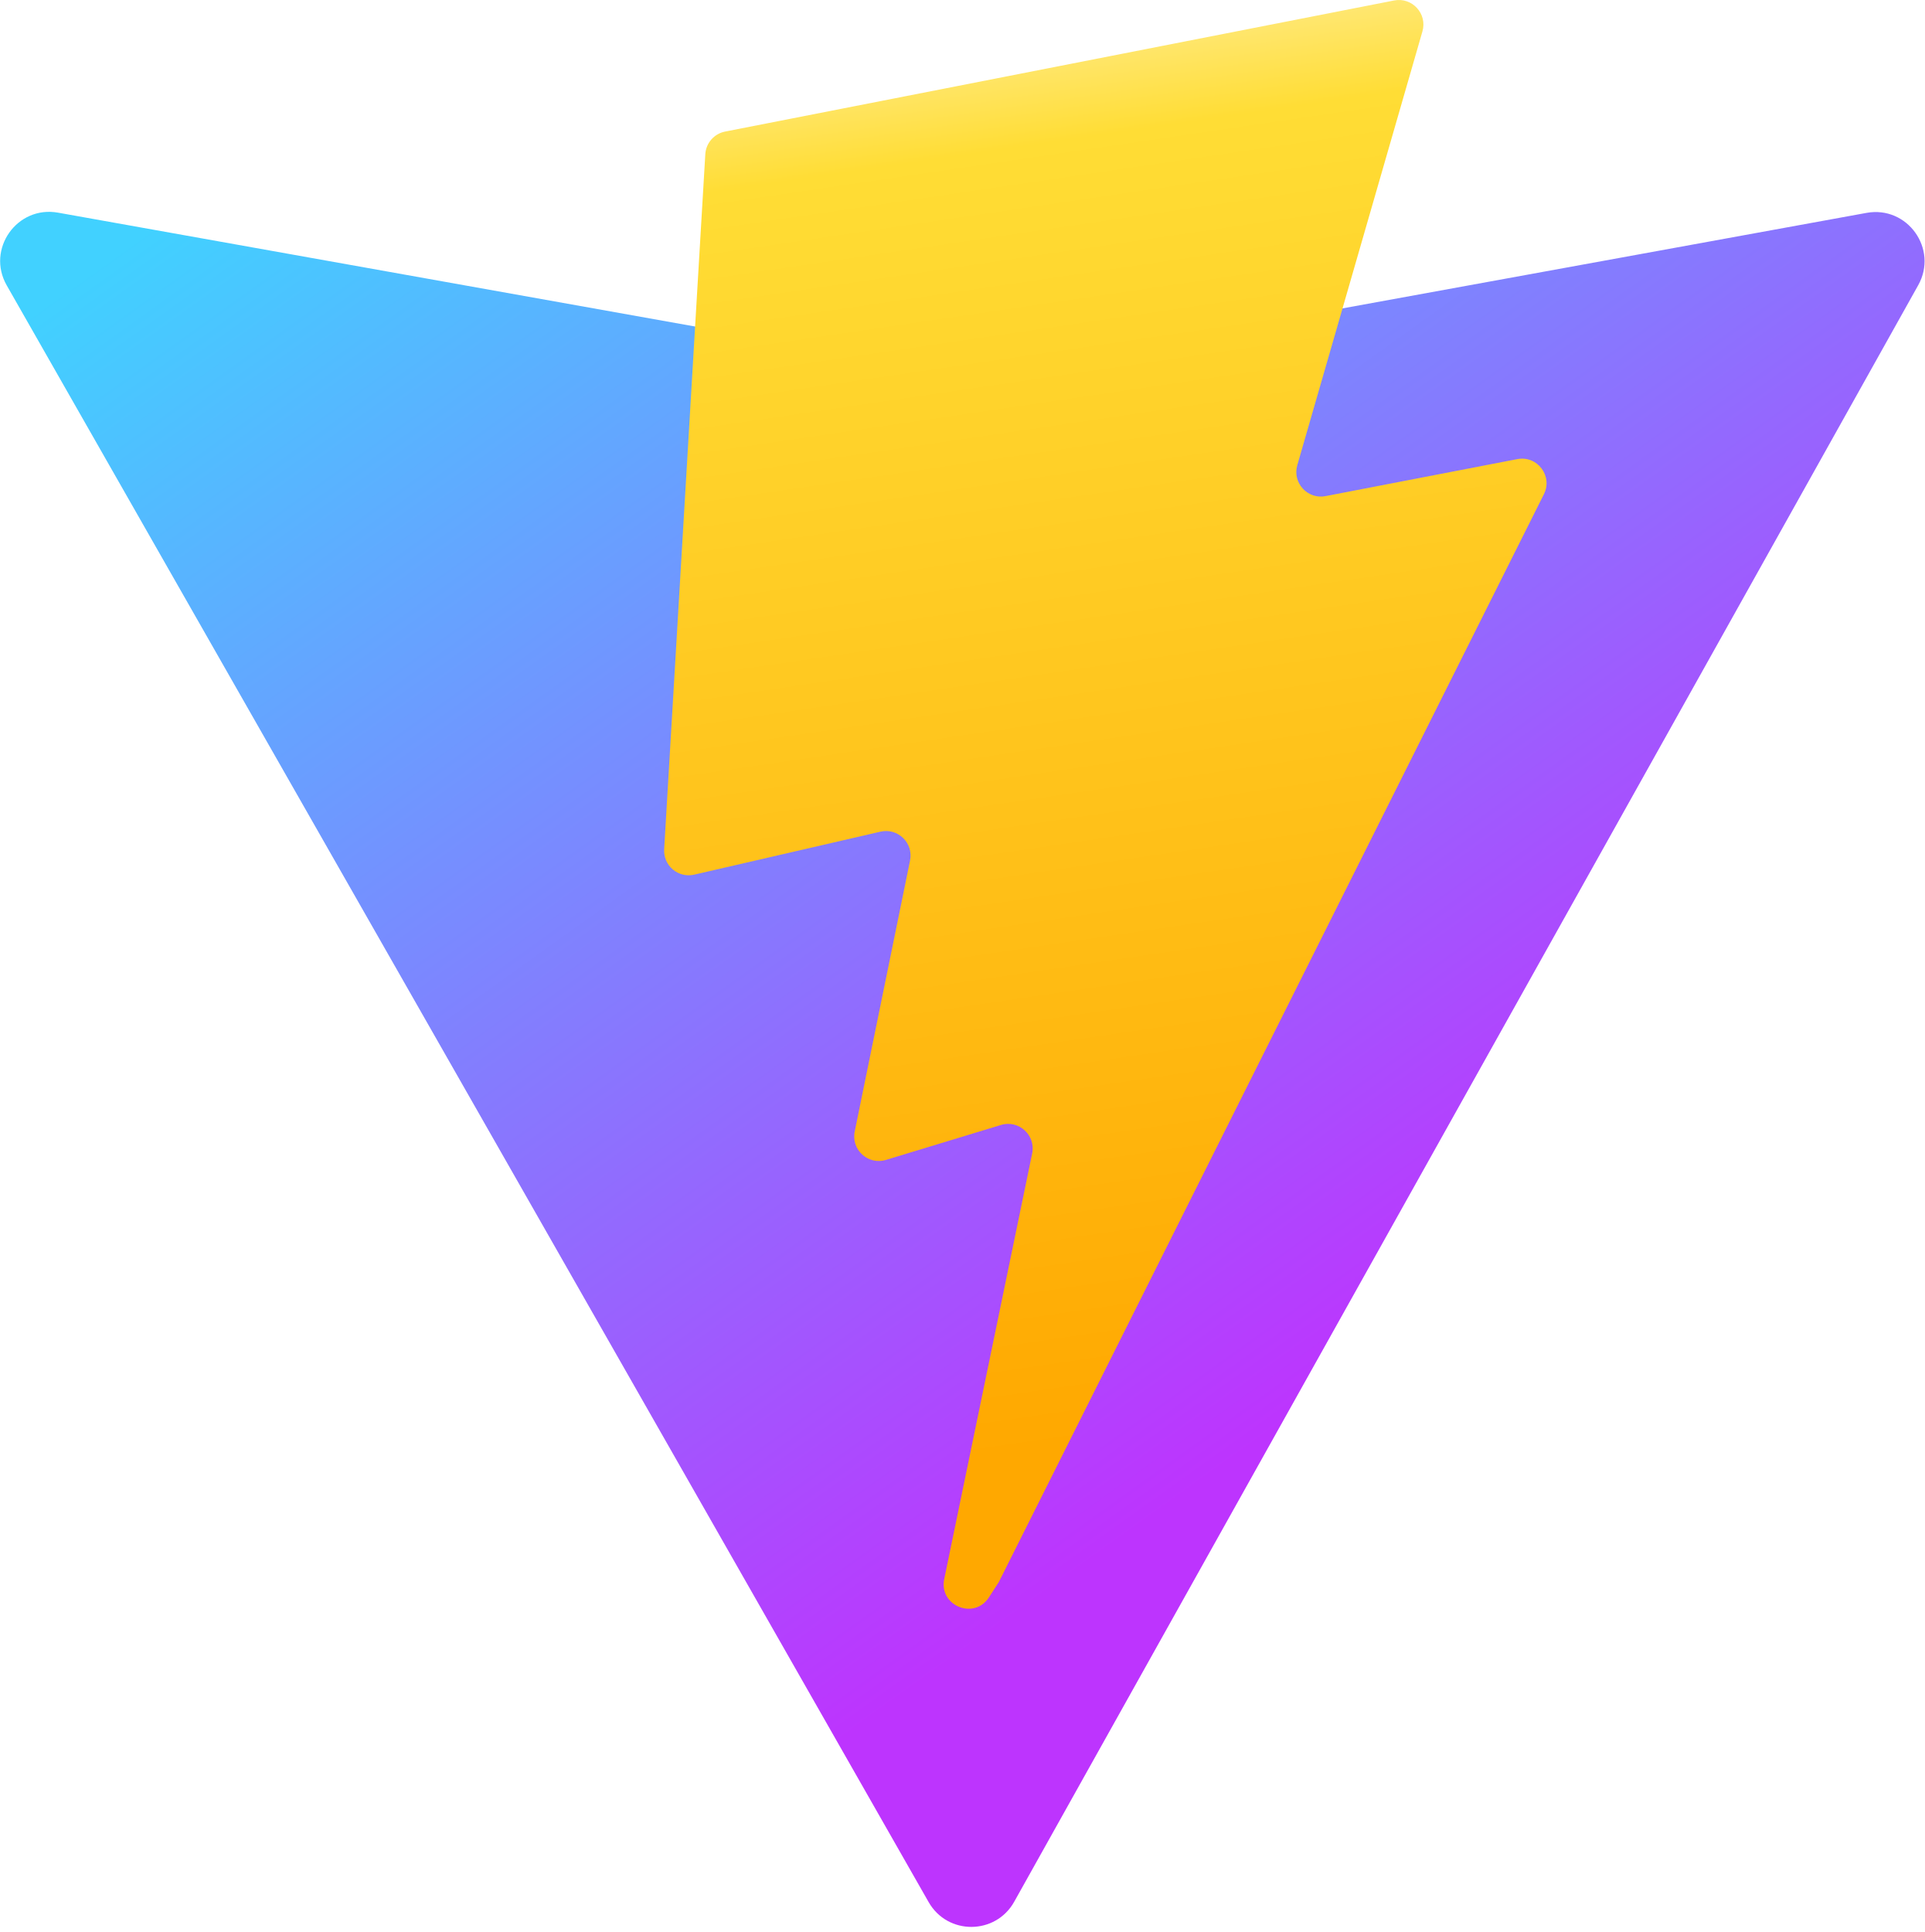
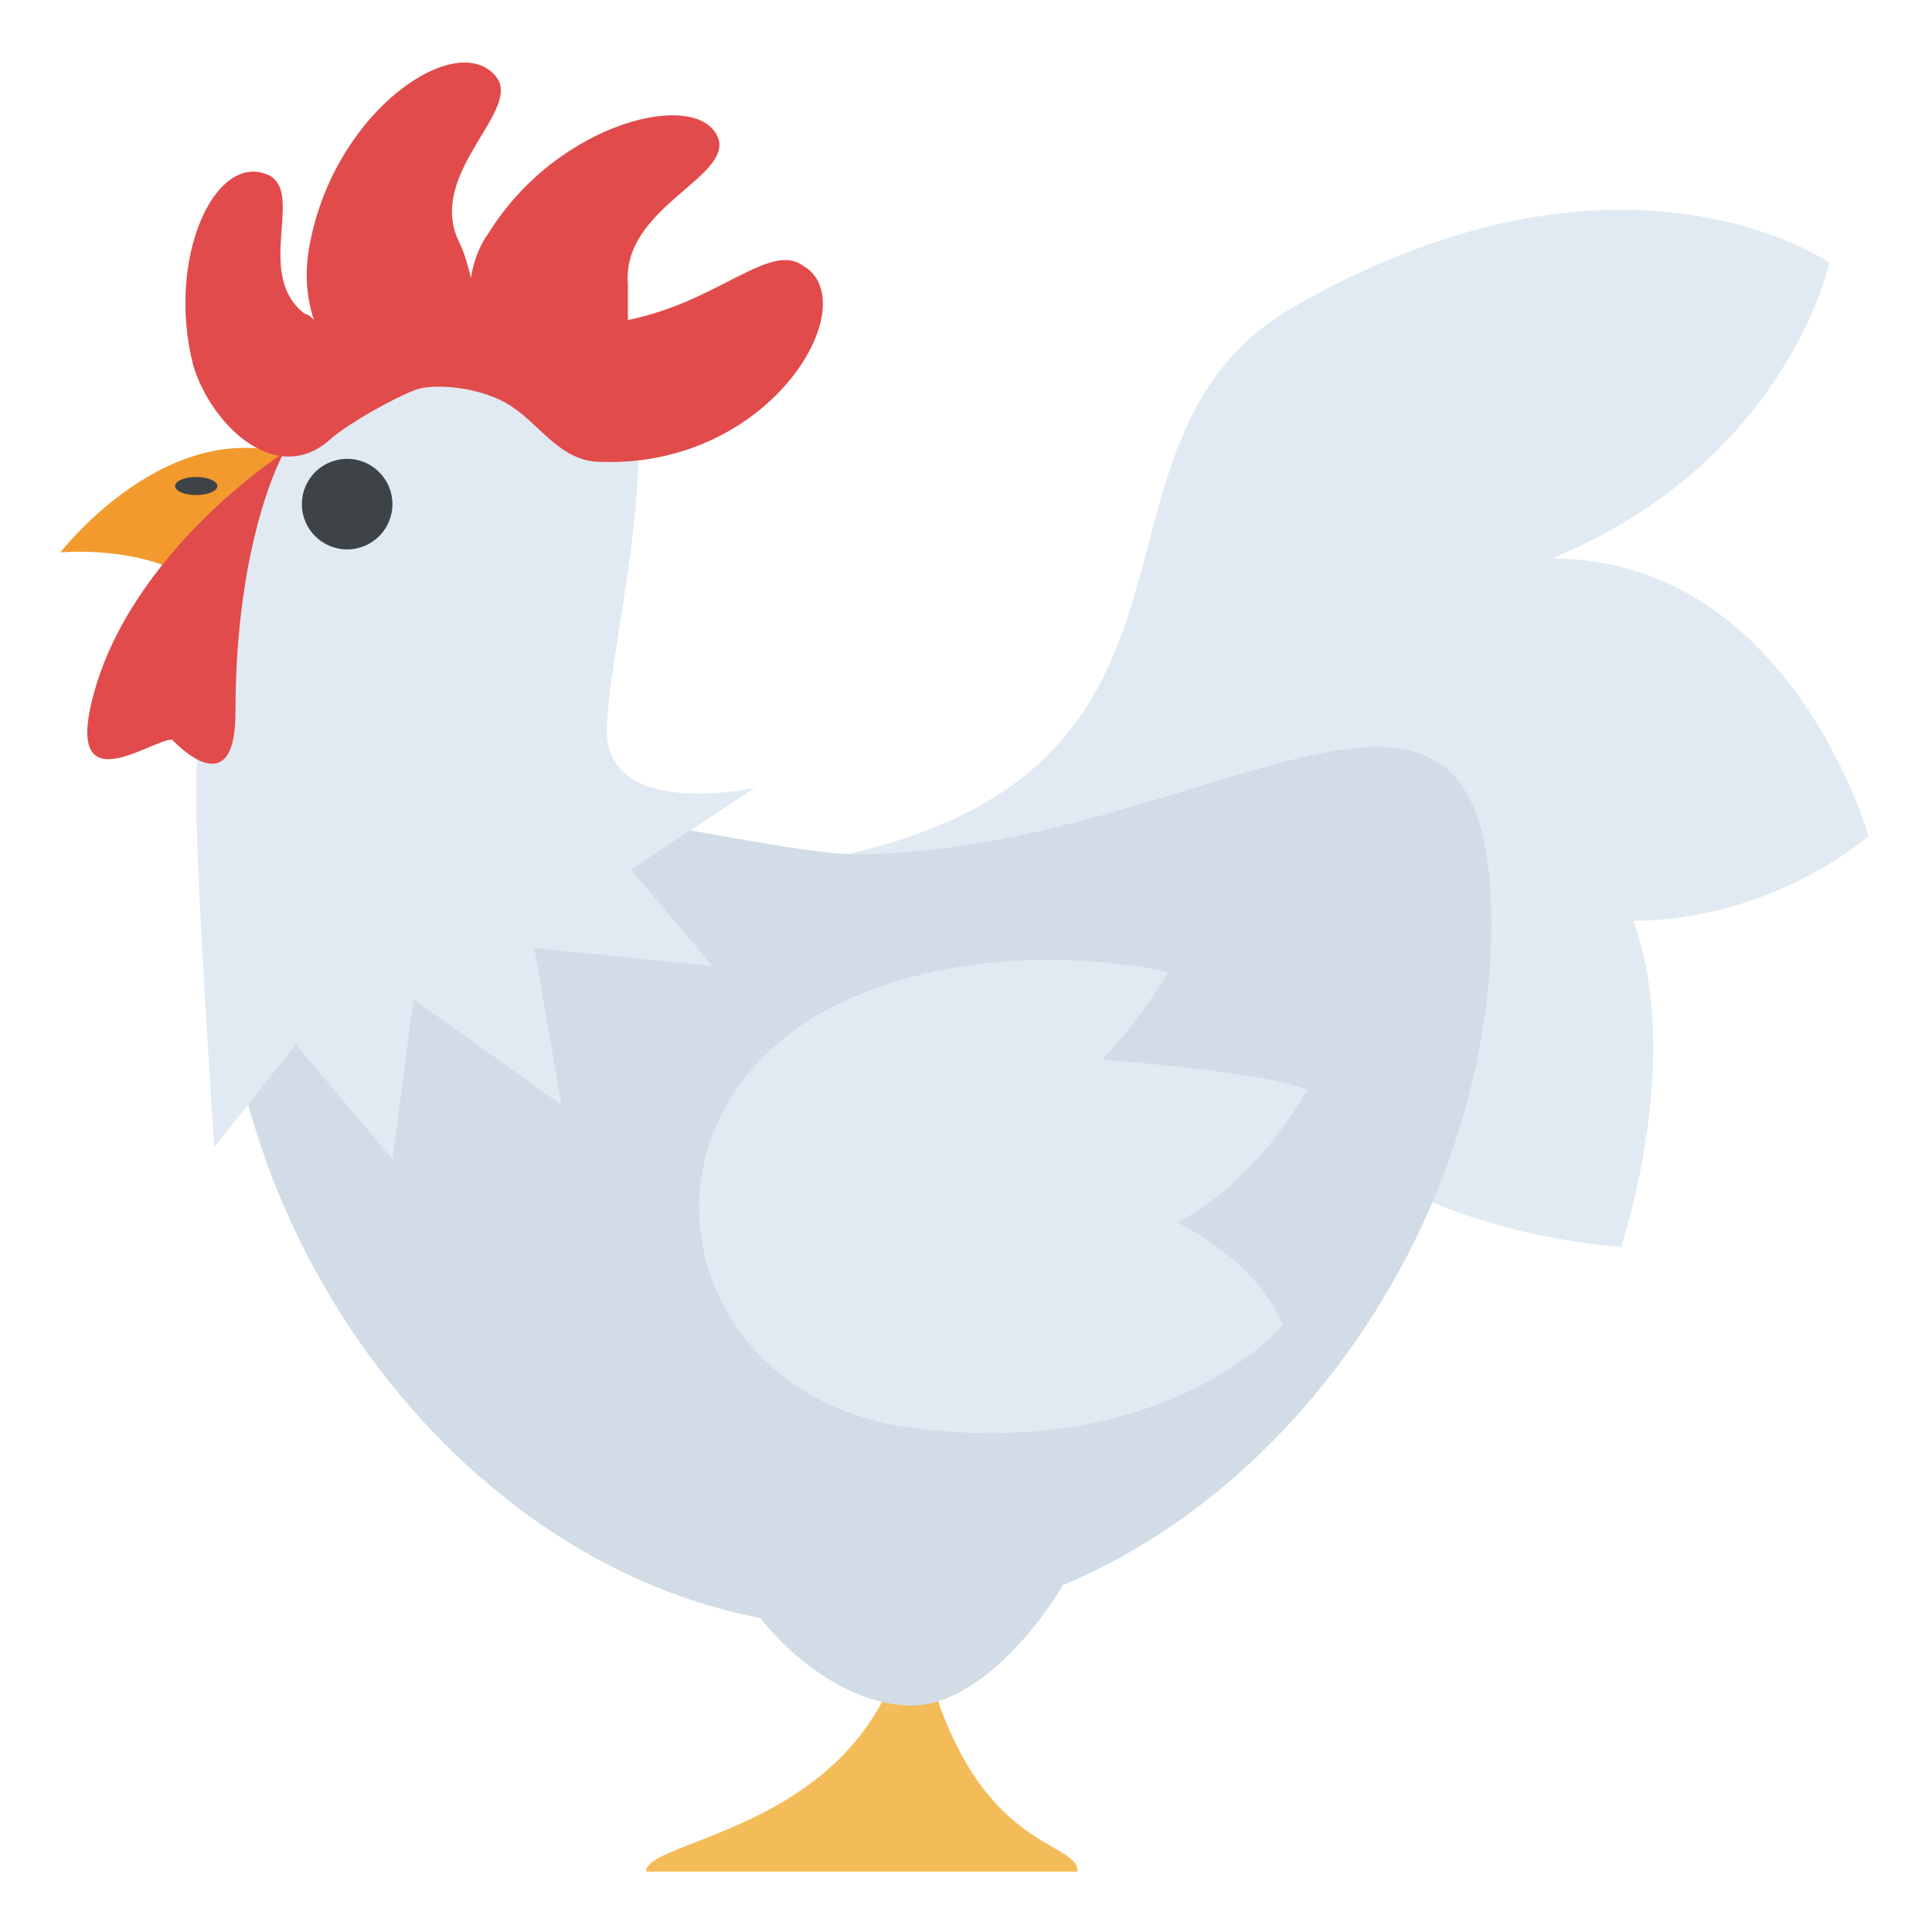
- <svg xmlns="http://www.w3.org/2000/svg" aria-hidden="true" role="img" class="iconify iconify--logos" width="31.88" height="32" preserveAspectRatio="xMidYMid meet" viewBox="0 0 256 257">
-   <defs>
-     <linearGradient id="IconifyId1813088fe1fbc01fb466" x1="-.828%" x2="57.636%" y1="7.652%" y2="78.411%">
-       <stop offset="0%" stop-color="#41D1FF" />
-       <stop offset="100%" stop-color="#BD34FE" />
-     </linearGradient>
-     <linearGradient id="IconifyId1813088fe1fbc01fb467" x1="43.376%" x2="50.316%" y1="2.242%" y2="89.03%">
-       <stop offset="0%" stop-color="#FFEA83" />
-       <stop offset="8.333%" stop-color="#FFDD35" />
-       <stop offset="100%" stop-color="#FFA800" />
-     </linearGradient>
-   </defs>
-   <path fill="url(#IconifyId1813088fe1fbc01fb466)" d="M255.153 37.938L134.897 252.976c-2.483 4.44-8.862 4.466-11.382.048L.875 37.958c-2.746-4.814 1.371-10.646 6.827-9.67l120.385 21.517a6.537 6.537 0 0 0 2.322-.004l117.867-21.483c5.438-.991 9.574 4.796 6.877 9.62Z" />
-   <path fill="url(#IconifyId1813088fe1fbc01fb467)" d="M185.432.063L96.44 17.501a3.268 3.268 0 0 0-2.634 3.014l-5.474 92.456a3.268 3.268 0 0 0 3.997 3.378l24.777-5.718c2.318-.535 4.413 1.507 3.936 3.838l-7.361 36.047c-.495 2.426 1.782 4.5 4.151 3.78l15.304-4.649c2.372-.72 4.652 1.36 4.15 3.788l-11.698 56.621c-.732 3.542 3.979 5.473 5.943 2.437l1.313-2.028l72.516-144.72c1.215-2.423-.88-5.186-3.54-4.672l-25.505 4.922c-2.396.462-4.435-1.77-3.759-4.114l16.646-57.705c.677-2.35-1.37-4.583-3.769-4.113Z" />
+ <svg xmlns="http://www.w3.org/2000/svg" width="32" height="32" viewBox="0 0 64 64">
+   <path fill="#f29a2e" d="M7.6 20.4c1.8 2.9 3.8 3.3 5.2 1.6c2.2-2.6-.2-5.9-2.8-6.8c-4.3-1.7-8 3.1-8 3.1s4.1-.4 5.6 2.1" />
+   <path fill="#e1eaf2" d="M42.8 10.2c-7.7 4.5-1.3 15.3-15.2 18.2l14.8 7.3c3 5.2 11.3 5.6 11.3 5.6s2.1-6.2.4-10.8c4.6 0 7.8-2.8 7.8-2.8s-2.6-9.2-10.5-9.2c7.8-3.2 9.2-9.8 9.2-9.8s-6.9-4.8-17.8 1.5" />
+   <path fill="#f4bc58" d="M35.7 62H21.4c0-1.2 8.4-1.4 8.8-9.4c1.3 8.9 5.5 8.2 5.5 9.4" />
+   <g fill="#d1dce6">
+     <path d="M49.4 30.6c0 11.5-9.4 23.3-21 23.3s-21-11.8-21-23.3c0-7.7 16.6-2.3 21-2.3c11.6-.1 21-9.3 21 2.3" />
+     <path d="M36.4 49.2c0 2.3-3.3 7.3-6.2 7.3c-2.9 0-6.2-3.4-6.2-5.7c0-2.3 12.4-2.7 12.4-1.6" />
+   </g>
+   <path fill="#e1eaf2" d="M6.5 26.3c0 3 .6 11.7.6 11.7l2.7-3.4l3.2 3.8l.7-5.3l4.9 3.5l-.9-5.2l5.9.6l-2.7-3.2l4.1-2.7s-5 1.1-4.9-2c.1-3.1 2.6-11.9-.5-13.2c-5.7-2.1-13.1 2.7-13.1 15.4" />
+   <g fill="#3e4347">
+     <ellipse cx="6.5" cy="16.1" rx=".7" ry=".3" />
+     <circle cx="11.5" cy="16.7" r="1.5" />
+   </g>
+   <g fill="#e24b4b">
+     <path d="M7.8 23.6c0 3.2-2.1.9-2.1.9c-.7 0-3.6 2.2-2.6-1.5c1.3-4.8 6.3-8 6.3-8s-1.6 2.8-1.6 8.6" />
+     <path d="M20.8 10.6V9.4c-.2-2.5 3.4-3.5 3-4.8c-.6-1.7-5.3-.6-7.6 3.1c-.3.4-.5.9-.6 1.5c-.1-.4-.2-.8-.4-1.2c-1.1-2.3 2.2-4.4 1.2-5.5c-1.3-1.5-5.2 1.1-6.1 5.4c-.2.9-.2 1.8.1 2.7c-.1-.1-.2-.2-.3-.2c-1.7-1.3 0-4-1.2-4.6c-1.8-.8-3.4 2.8-2.5 6.3c.6 2 2.8 4.1 4.6 2.4c.6-.5 2-1.3 2.8-1.6c.6-.2 2.2-.1 3.2.6c.9.6 1.6 1.8 2.9 1.8c5.7.2 8.8-5.3 6.7-6.5c-1.1-.8-2.8 1.2-5.8 1.8" />
+   </g>
+   <path fill="#e1eaf2" d="M42.5 43.9c-.9-2.2-3.5-3.4-3.5-3.4c2.7-1.4 4.3-4.4 4.3-4.4c-1.4-.6-6.8-1-6.8-1c1.2-1.2 2.2-2.9 2.2-2.9s-6.2-1.5-11.4 1.3c-6.8 3.8-4.8 12.8 2.9 13.8c8.5 1.1 12.3-3.4 12.3-3.4" />
</svg>
